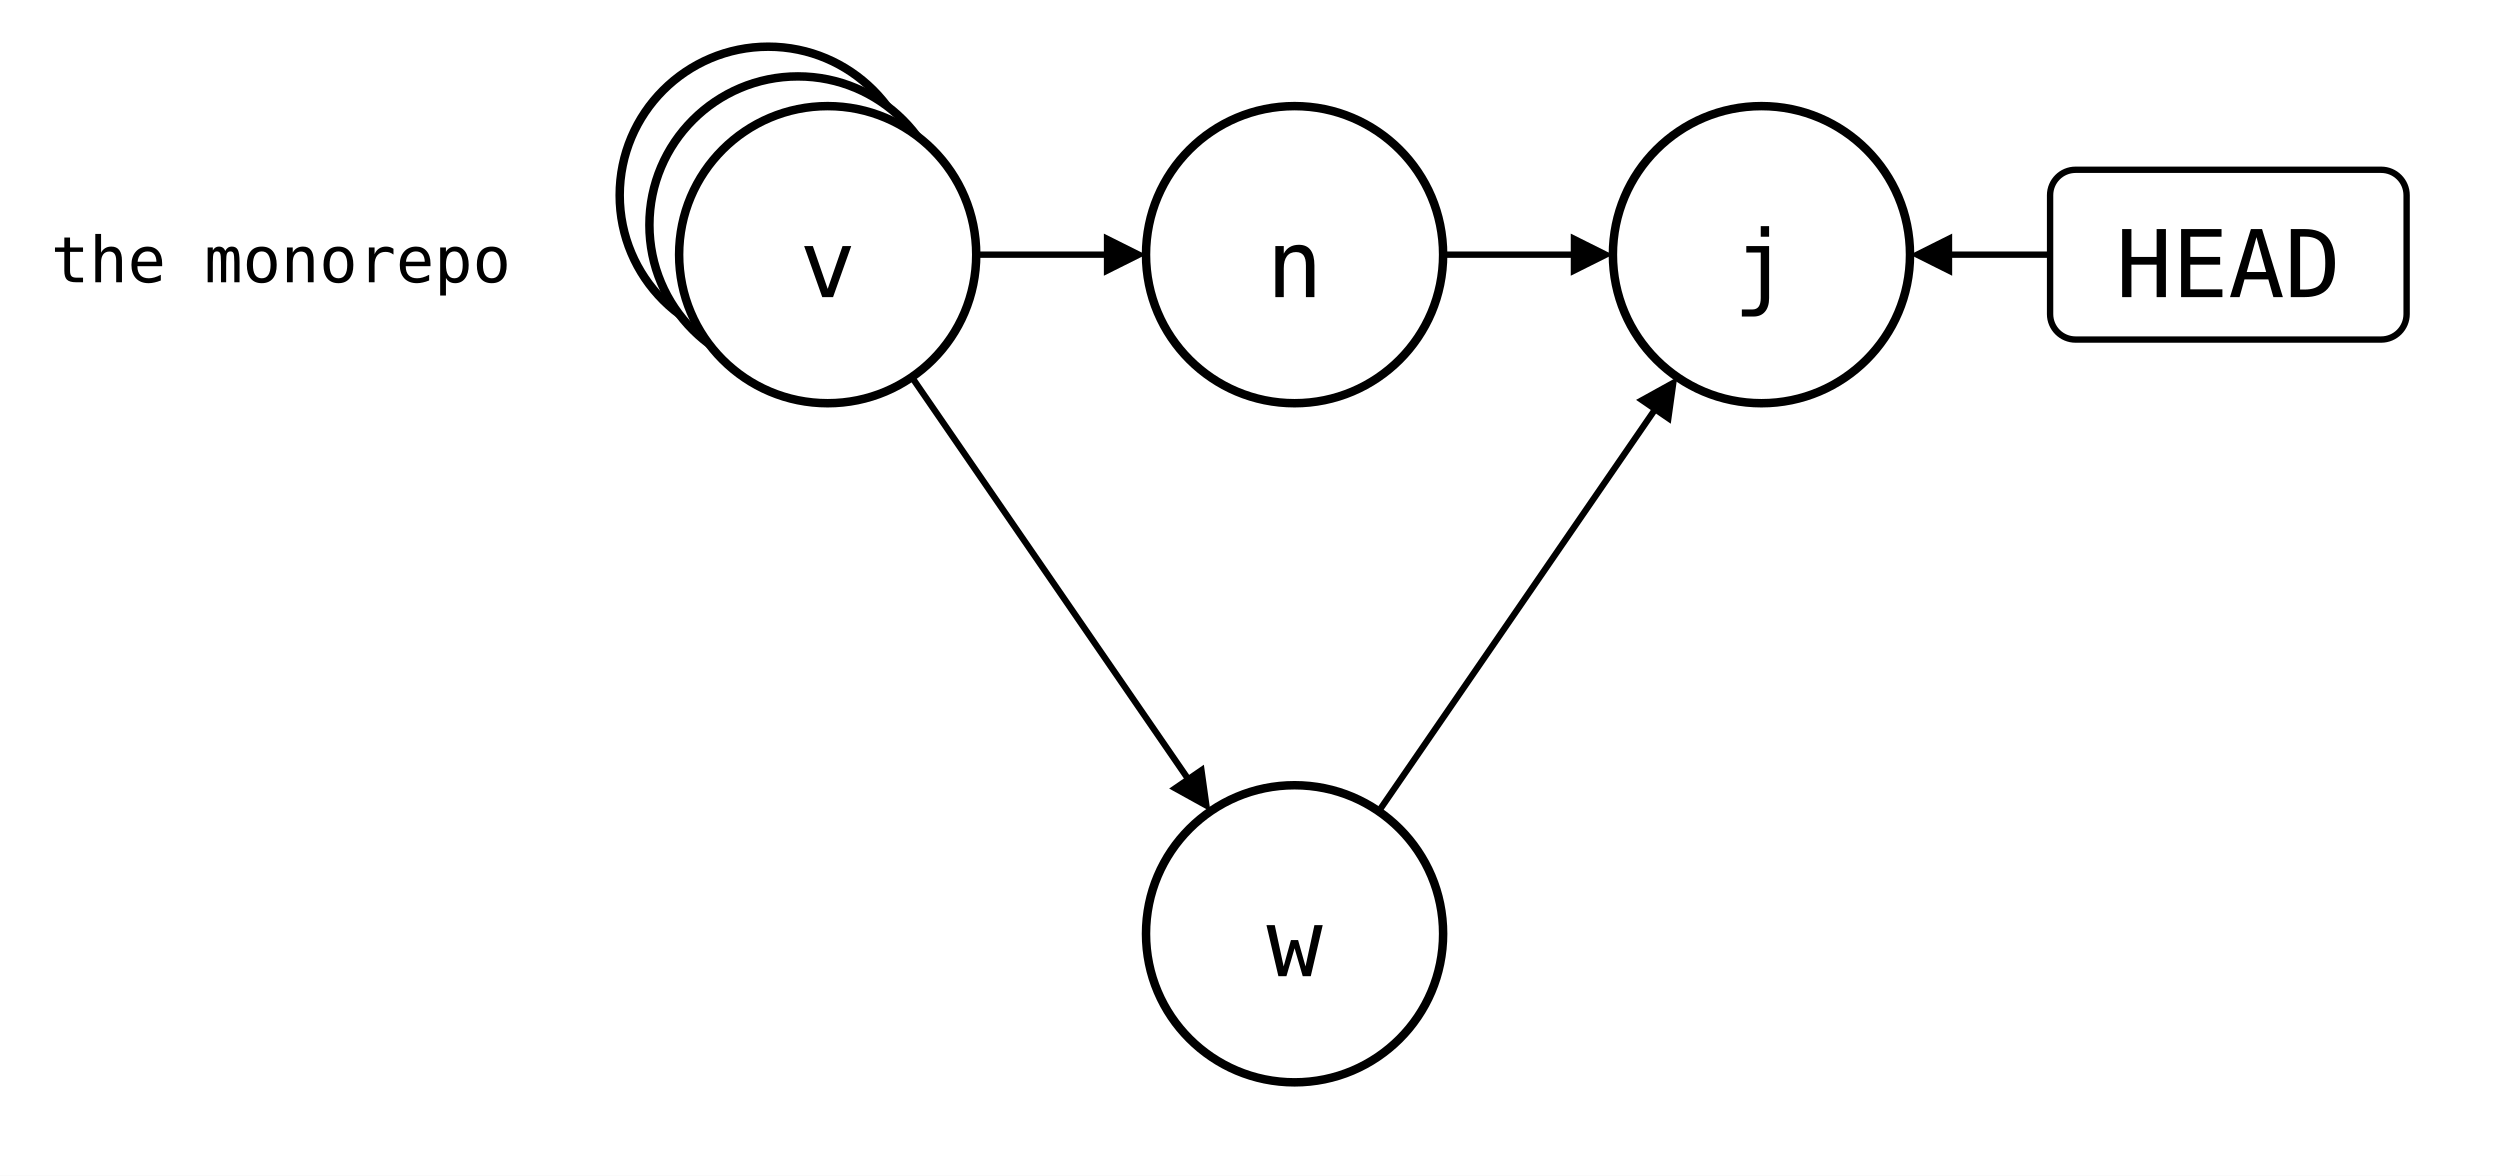
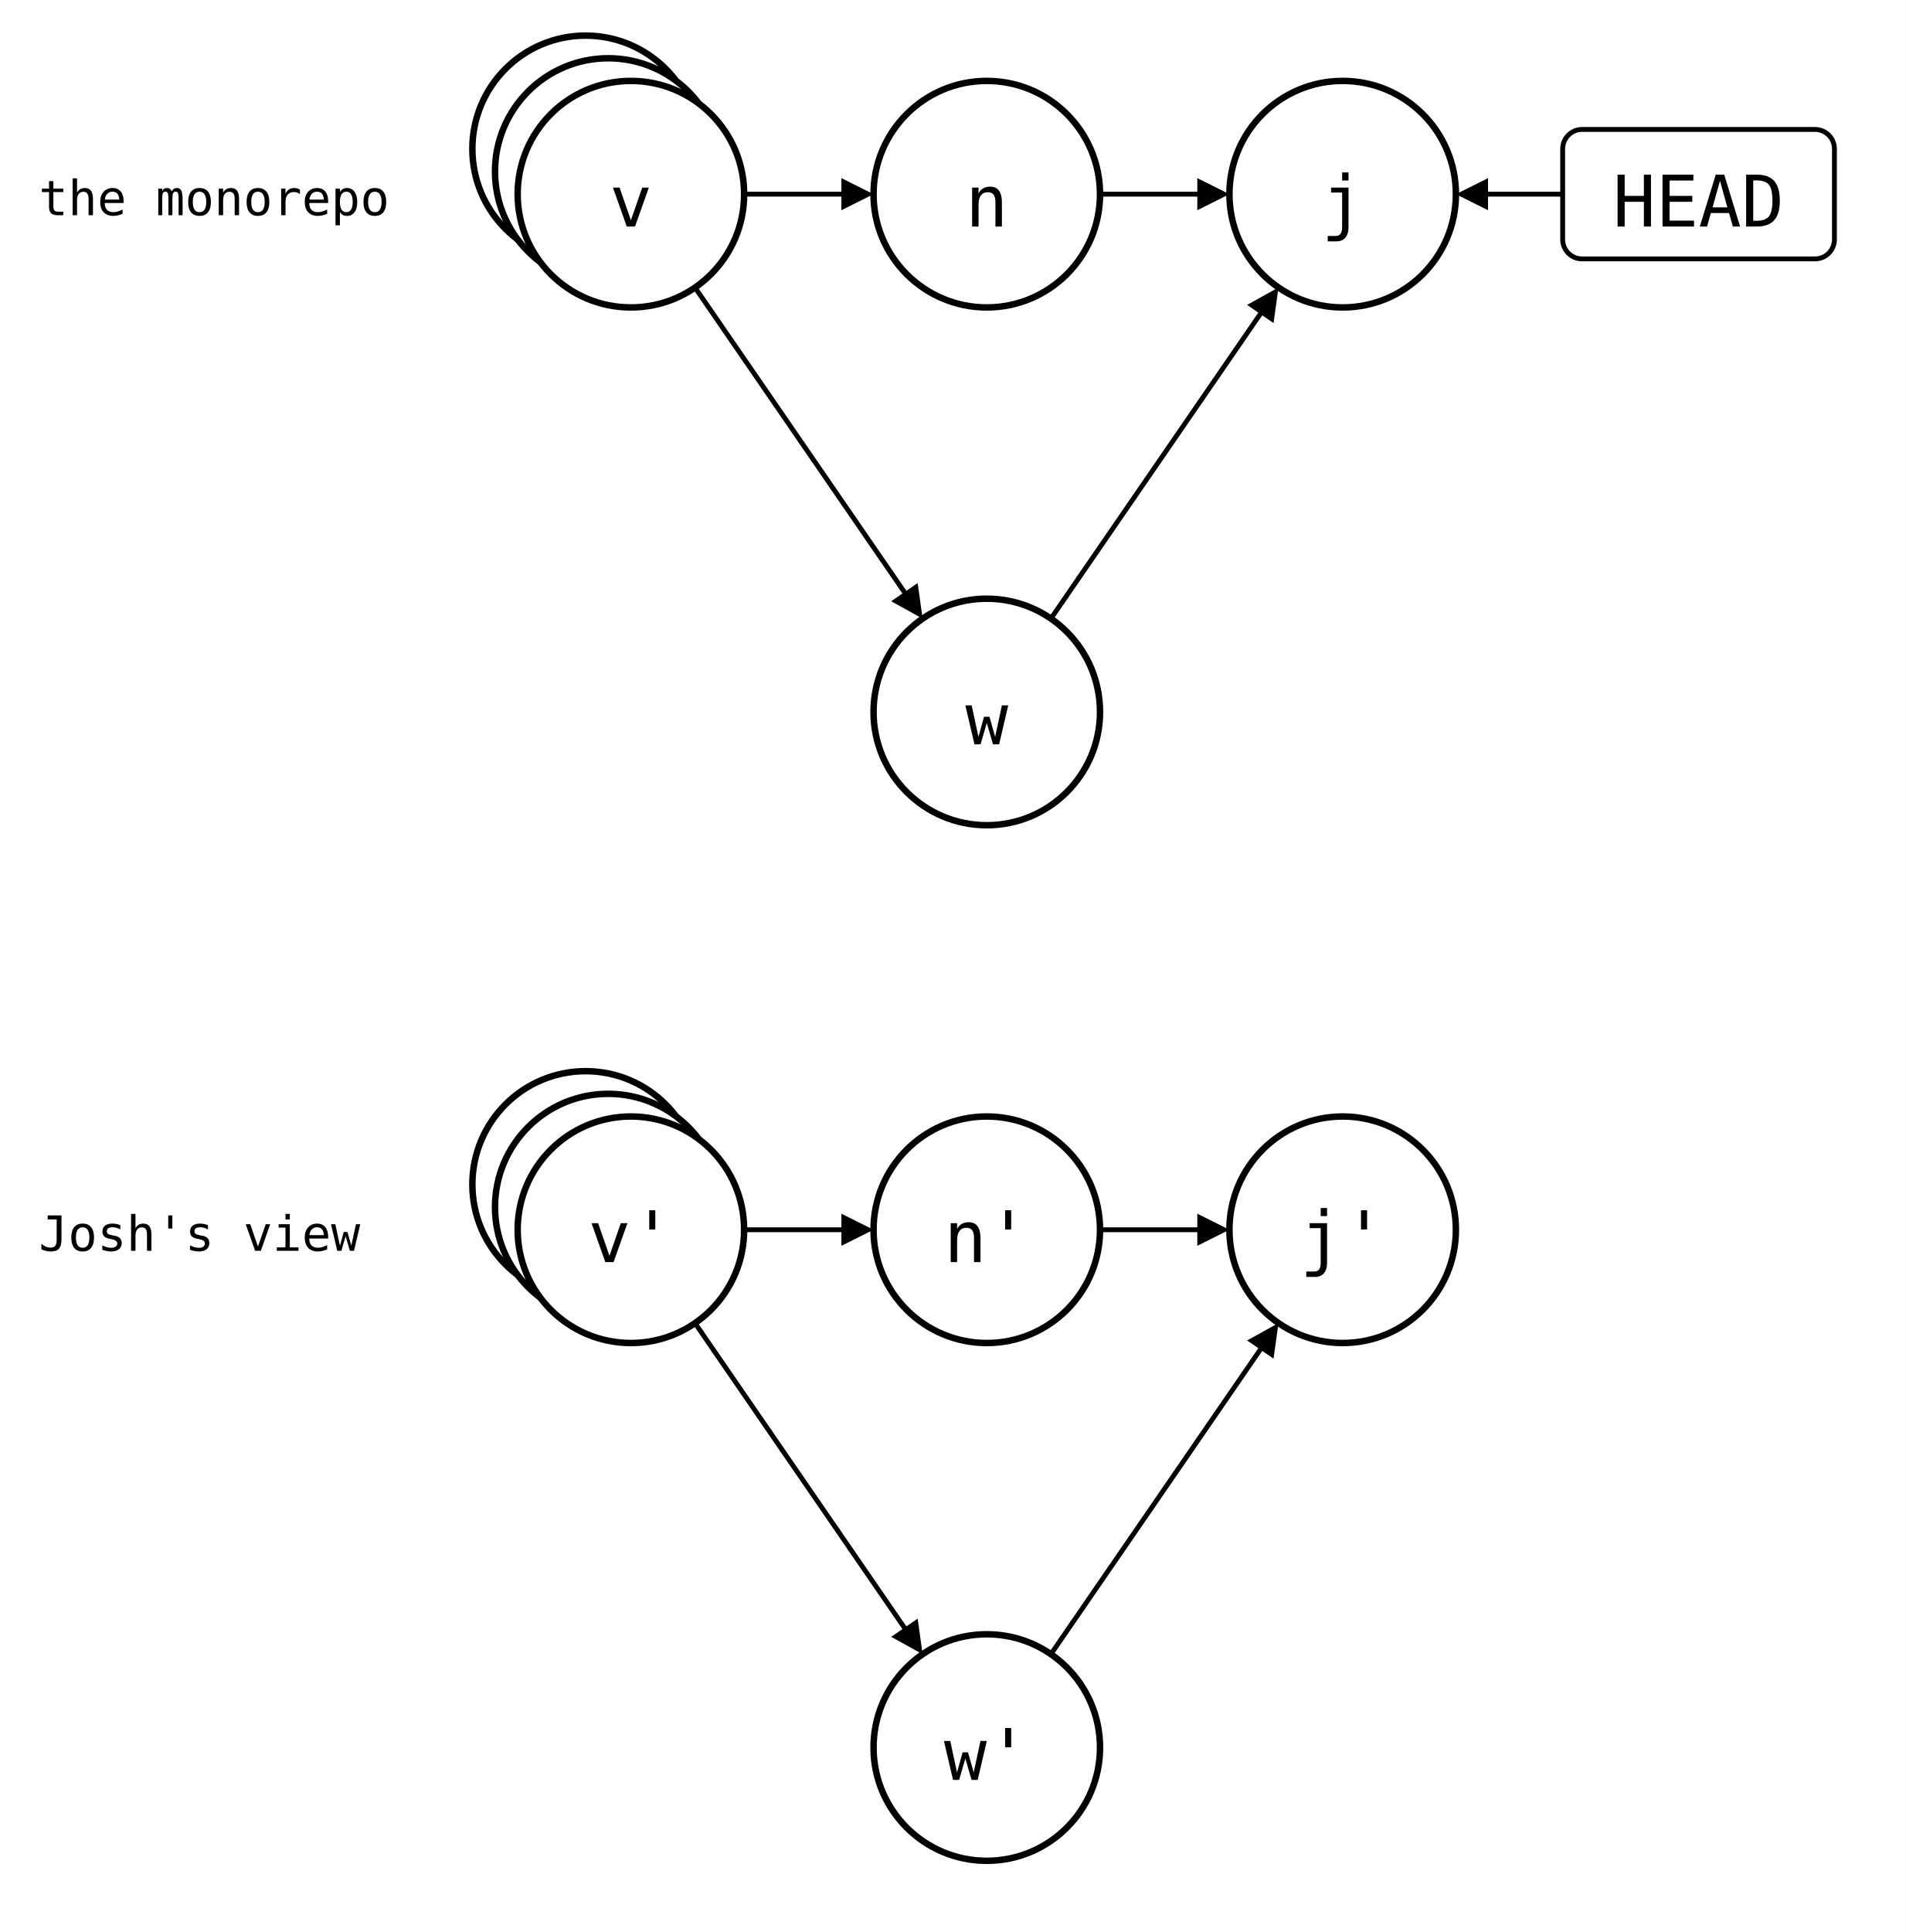
- <svg xmlns="http://www.w3.org/2000/svg" style="background: #ffffff; background-color: light-dark(#ffffff, #121212); color-scheme: light dark;" version="1.1" width="589px" height="277px" viewBox="0 0 589 277" id="ge-svg-lGaNYtuH3h9NFttcTjV5" content="&lt;mxfile host=&quot;Electron&quot;&gt;&#10;  &lt;diagram name=&quot;josh-both-moved&quot; id=&quot;josh-both-moved&quot;&gt;&#10;    &lt;mxGraphModel dx=&quot;-303&quot; dy=&quot;-129&quot; grid=&quot;0&quot; gridSize=&quot;10&quot; guides=&quot;1&quot; tooltips=&quot;1&quot; connect=&quot;1&quot; arrows=&quot;1&quot; fold=&quot;0&quot; page=&quot;0&quot; pageScale=&quot;1&quot; pageWidth=&quot;850&quot; pageHeight=&quot;1100&quot; background=&quot;#ffffff&quot; math=&quot;0&quot; shadow=&quot;0&quot;&gt;&#10;      &lt;root&gt;&#10;        &lt;mxCell id=&quot;0&quot; /&gt;&#10;        &lt;mxCell id=&quot;1&quot; parent=&quot;0&quot; /&gt;&#10;        &lt;mxCell id=&quot;text0&quot; parent=&quot;1&quot; style=&quot;text;strokeColor=none;fillColor=none;align=left;verticalAlign=middle;fontSize=15;fontFamily=Roboto Mono,monospace;&quot; value=&quot;the monorepo&quot; vertex=&quot;1&quot;&gt;&#10;          &lt;mxGeometry height=&quot;30&quot; width=&quot;130&quot; y=&quot;90&quot; as=&quot;geometry&quot; /&gt;&#10;        &lt;/mxCell&gt;&#10;        &lt;mxCell id=&quot;v-stack-2&quot; parent=&quot;1&quot; style=&quot;shape=ellipse;aspect=fixed;strokeWidth=2;fontSize=22;fontFamily=Roboto Mono,monospace;&quot; value=&quot;&quot; vertex=&quot;1&quot;&gt;&#10;          &lt;mxGeometry height=&quot;70&quot; width=&quot;70&quot; x=&quot;136&quot; y=&quot;56&quot; as=&quot;geometry&quot; /&gt;&#10;        &lt;/mxCell&gt;&#10;        &lt;mxCell id=&quot;v-stack-1&quot; parent=&quot;1&quot; style=&quot;shape=ellipse;aspect=fixed;strokeWidth=2;fontSize=22;fontFamily=Roboto Mono,monospace;&quot; value=&quot;&quot; vertex=&quot;1&quot;&gt;&#10;          &lt;mxGeometry height=&quot;70&quot; width=&quot;70&quot; x=&quot;143&quot; y=&quot;63&quot; as=&quot;geometry&quot; /&gt;&#10;        &lt;/mxCell&gt;&#10;        &lt;mxCell id=&quot;v&quot; parent=&quot;1&quot; style=&quot;ellipse;aspect=fixed;strokeWidth=2;fontSize=22;fontFamily=Roboto Mono,monospace;&quot; value=&quot;v&quot; vertex=&quot;1&quot;&gt;&#10;          &lt;mxGeometry height=&quot;70&quot; width=&quot;70&quot; x=&quot;150&quot; y=&quot;70&quot; as=&quot;geometry&quot; /&gt;&#10;        &lt;/mxCell&gt;&#10;        &lt;mxCell id=&quot;n&quot; parent=&quot;1&quot; style=&quot;ellipse;aspect=fixed;strokeWidth=2;fontSize=22;fontFamily=Roboto Mono,monospace;&quot; value=&quot;n&quot; vertex=&quot;1&quot;&gt;&#10;          &lt;mxGeometry height=&quot;70&quot; width=&quot;70&quot; x=&quot;260&quot; y=&quot;70&quot; as=&quot;geometry&quot; /&gt;&#10;        &lt;/mxCell&gt;&#10;        &lt;mxCell id=&quot;j&quot; parent=&quot;1&quot; style=&quot;ellipse;aspect=fixed;strokeWidth=2;fontSize=22;fontFamily=Roboto Mono,monospace;&quot; value=&quot;j&quot; vertex=&quot;1&quot;&gt;&#10;          &lt;mxGeometry height=&quot;70&quot; width=&quot;70&quot; x=&quot;370&quot; y=&quot;70&quot; as=&quot;geometry&quot; /&gt;&#10;        &lt;/mxCell&gt;&#10;        &lt;mxCell id=&quot;w&quot; parent=&quot;1&quot; style=&quot;ellipse;aspect=fixed;strokeWidth=2;fontSize=22;fontFamily=Roboto Mono,monospace;&quot; value=&quot;w&quot; vertex=&quot;1&quot;&gt;&#10;          &lt;mxGeometry height=&quot;70&quot; width=&quot;70&quot; x=&quot;260&quot; y=&quot;230&quot; as=&quot;geometry&quot; /&gt;&#10;        &lt;/mxCell&gt;&#10;        &lt;mxCell id=&quot;box0&quot; parent=&quot;1&quot; style=&quot;rounded=1;strokeWidth=1.5;fontSize=22;fontFamily=Roboto Mono,monospace;&quot; value=&quot;HEAD&quot; vertex=&quot;1&quot;&gt;&#10;          &lt;mxGeometry height=&quot;40&quot; width=&quot;84&quot; x=&quot;473&quot; y=&quot;85&quot; as=&quot;geometry&quot; /&gt;&#10;        &lt;/mxCell&gt;&#10;        &lt;mxCell id=&quot;eb0&quot; edge=&quot;1&quot; parent=&quot;1&quot; source=&quot;box0&quot; style=&quot;endArrow=block;endFill=1;html=1;strokeWidth=1.5;rounded=0;&quot; target=&quot;j&quot;&gt;&#10;          &lt;mxGeometry relative=&quot;1&quot; as=&quot;geometry&quot; /&gt;&#10;        &lt;/mxCell&gt;&#10;        &lt;mxCell id=&quot;e0&quot; edge=&quot;1&quot; parent=&quot;1&quot; source=&quot;v&quot; style=&quot;endArrow=block;endFill=1;html=1;strokeWidth=1.5;rounded=0;&quot; target=&quot;n&quot;&gt;&#10;          &lt;mxGeometry relative=&quot;1&quot; as=&quot;geometry&quot; /&gt;&#10;        &lt;/mxCell&gt;&#10;        &lt;mxCell id=&quot;e1&quot; edge=&quot;1&quot; parent=&quot;1&quot; source=&quot;n&quot; style=&quot;endArrow=block;endFill=1;html=1;strokeWidth=1.5;rounded=0;&quot; target=&quot;j&quot;&gt;&#10;          &lt;mxGeometry relative=&quot;1&quot; as=&quot;geometry&quot; /&gt;&#10;        &lt;/mxCell&gt;&#10;        &lt;mxCell id=&quot;e2&quot; edge=&quot;1&quot; parent=&quot;1&quot; source=&quot;v&quot; style=&quot;endArrow=block;endFill=1;html=1;strokeWidth=1.5;rounded=0;&quot; target=&quot;w&quot;&gt;&#10;          &lt;mxGeometry relative=&quot;1&quot; as=&quot;geometry&quot; /&gt;&#10;        &lt;/mxCell&gt;&#10;        &lt;mxCell id=&quot;e3&quot; edge=&quot;1&quot; parent=&quot;1&quot; source=&quot;w&quot; style=&quot;endArrow=block;endFill=1;html=1;strokeWidth=1.5;rounded=0;&quot; target=&quot;j&quot;&gt;&#10;          &lt;mxGeometry relative=&quot;1&quot; as=&quot;geometry&quot; /&gt;&#10;        &lt;/mxCell&gt;&#10;      &lt;/root&gt;&#10;    &lt;/mxGraphModel&gt;&#10;  &lt;/diagram&gt;&#10;&lt;/mxfile&gt;&#10;">
-   <style type="text/css">@supports (color: light-dark(#000, #fff)) { #ge-svg-lGaNYtuH3h9NFttcTjV5 { --ge-adaptive-bg: light-dark(#ffffff, var(--ge-dark-color, #121212)); } }</style>
+ <svg xmlns="http://www.w3.org/2000/svg" style="background: #ffffff; background-color: light-dark(#ffffff, #121212); color-scheme: light dark;" version="1.1" width="589px" height="597px" viewBox="0 0 589 597" id="ge-svg-7VjXdKkVJuMFYSi-eQ-U" content="&lt;mxfile host=&quot;Electron&quot;&gt;&#10;  &lt;diagram name=&quot;josh-both-moved&quot; id=&quot;josh-both-moved&quot;&gt;&#10;    &lt;mxGraphModel dx=&quot;-303&quot; dy=&quot;-209&quot; grid=&quot;0&quot; gridSize=&quot;10&quot; guides=&quot;1&quot; tooltips=&quot;1&quot; connect=&quot;1&quot; arrows=&quot;1&quot; fold=&quot;0&quot; page=&quot;0&quot; pageScale=&quot;1&quot; pageWidth=&quot;850&quot; pageHeight=&quot;1100&quot; background=&quot;#ffffff&quot; math=&quot;0&quot; shadow=&quot;0&quot;&gt;&#10;      &lt;root&gt;&#10;        &lt;mxCell id=&quot;0&quot; /&gt;&#10;        &lt;mxCell id=&quot;1&quot; parent=&quot;0&quot; /&gt;&#10;        &lt;mxCell id=&quot;text0&quot; parent=&quot;1&quot; style=&quot;text;strokeColor=none;fillColor=none;align=left;verticalAlign=middle;fontSize=15;fontFamily=Roboto Mono,monospace;&quot; value=&quot;the monorepo&quot; vertex=&quot;1&quot;&gt;&#10;          &lt;mxGeometry height=&quot;30&quot; width=&quot;130&quot; y=&quot;90&quot; as=&quot;geometry&quot; /&gt;&#10;        &lt;/mxCell&gt;&#10;        &lt;mxCell id=&quot;v-stack-2&quot; parent=&quot;1&quot; style=&quot;shape=ellipse;aspect=fixed;strokeWidth=2;fontSize=22;fontFamily=Roboto Mono,monospace;&quot; value=&quot;&quot; vertex=&quot;1&quot;&gt;&#10;          &lt;mxGeometry height=&quot;70&quot; width=&quot;70&quot; x=&quot;136&quot; y=&quot;56&quot; as=&quot;geometry&quot; /&gt;&#10;        &lt;/mxCell&gt;&#10;        &lt;mxCell id=&quot;v-stack-1&quot; parent=&quot;1&quot; style=&quot;shape=ellipse;aspect=fixed;strokeWidth=2;fontSize=22;fontFamily=Roboto Mono,monospace;&quot; value=&quot;&quot; vertex=&quot;1&quot;&gt;&#10;          &lt;mxGeometry height=&quot;70&quot; width=&quot;70&quot; x=&quot;143&quot; y=&quot;63&quot; as=&quot;geometry&quot; /&gt;&#10;        &lt;/mxCell&gt;&#10;        &lt;mxCell id=&quot;v&quot; parent=&quot;1&quot; style=&quot;ellipse;aspect=fixed;strokeWidth=2;fontSize=22;fontFamily=Roboto Mono,monospace;&quot; value=&quot;v&quot; vertex=&quot;1&quot;&gt;&#10;          &lt;mxGeometry height=&quot;70&quot; width=&quot;70&quot; x=&quot;150&quot; y=&quot;70&quot; as=&quot;geometry&quot; /&gt;&#10;        &lt;/mxCell&gt;&#10;        &lt;mxCell id=&quot;n&quot; parent=&quot;1&quot; style=&quot;ellipse;aspect=fixed;strokeWidth=2;fontSize=22;fontFamily=Roboto Mono,monospace;&quot; value=&quot;n&quot; vertex=&quot;1&quot;&gt;&#10;          &lt;mxGeometry height=&quot;70&quot; width=&quot;70&quot; x=&quot;260&quot; y=&quot;70&quot; as=&quot;geometry&quot; /&gt;&#10;        &lt;/mxCell&gt;&#10;        &lt;mxCell id=&quot;j&quot; parent=&quot;1&quot; style=&quot;ellipse;aspect=fixed;strokeWidth=2;fontSize=22;fontFamily=Roboto Mono,monospace;&quot; value=&quot;j&quot; vertex=&quot;1&quot;&gt;&#10;          &lt;mxGeometry height=&quot;70&quot; width=&quot;70&quot; x=&quot;370&quot; y=&quot;70&quot; as=&quot;geometry&quot; /&gt;&#10;        &lt;/mxCell&gt;&#10;        &lt;mxCell id=&quot;w&quot; parent=&quot;1&quot; style=&quot;ellipse;aspect=fixed;strokeWidth=2;fontSize=22;fontFamily=Roboto Mono,monospace;&quot; value=&quot;w&quot; vertex=&quot;1&quot;&gt;&#10;          &lt;mxGeometry height=&quot;70&quot; width=&quot;70&quot; x=&quot;260&quot; y=&quot;230&quot; as=&quot;geometry&quot; /&gt;&#10;        &lt;/mxCell&gt;&#10;        &lt;mxCell id=&quot;box0&quot; parent=&quot;1&quot; style=&quot;rounded=1;strokeWidth=1.5;fontSize=22;fontFamily=Roboto Mono,monospace;&quot; value=&quot;HEAD&quot; vertex=&quot;1&quot;&gt;&#10;          &lt;mxGeometry height=&quot;40&quot; width=&quot;84&quot; x=&quot;473&quot; y=&quot;85&quot; as=&quot;geometry&quot; /&gt;&#10;        &lt;/mxCell&gt;&#10;        &lt;mxCell id=&quot;eb0&quot; edge=&quot;1&quot; parent=&quot;1&quot; source=&quot;box0&quot; style=&quot;endArrow=block;endFill=1;html=1;strokeWidth=1.5;rounded=0;&quot; target=&quot;j&quot;&gt;&#10;          &lt;mxGeometry relative=&quot;1&quot; as=&quot;geometry&quot; /&gt;&#10;        &lt;/mxCell&gt;&#10;        &lt;mxCell id=&quot;e0&quot; edge=&quot;1&quot; parent=&quot;1&quot; source=&quot;v&quot; style=&quot;endArrow=block;endFill=1;html=1;strokeWidth=1.5;rounded=0;&quot; target=&quot;n&quot;&gt;&#10;          &lt;mxGeometry relative=&quot;1&quot; as=&quot;geometry&quot; /&gt;&#10;        &lt;/mxCell&gt;&#10;        &lt;mxCell id=&quot;e1&quot; edge=&quot;1&quot; parent=&quot;1&quot; source=&quot;n&quot; style=&quot;endArrow=block;endFill=1;html=1;strokeWidth=1.5;rounded=0;&quot; target=&quot;j&quot;&gt;&#10;          &lt;mxGeometry relative=&quot;1&quot; as=&quot;geometry&quot; /&gt;&#10;        &lt;/mxCell&gt;&#10;        &lt;mxCell id=&quot;e2&quot; edge=&quot;1&quot; parent=&quot;1&quot; source=&quot;v&quot; style=&quot;endArrow=block;endFill=1;html=1;strokeWidth=1.5;rounded=0;&quot; target=&quot;w&quot;&gt;&#10;          &lt;mxGeometry relative=&quot;1&quot; as=&quot;geometry&quot; /&gt;&#10;        &lt;/mxCell&gt;&#10;        &lt;mxCell id=&quot;e3&quot; edge=&quot;1&quot; parent=&quot;1&quot; source=&quot;w&quot; style=&quot;endArrow=block;endFill=1;html=1;strokeWidth=1.5;rounded=0;&quot; target=&quot;j&quot;&gt;&#10;          &lt;mxGeometry relative=&quot;1&quot; as=&quot;geometry&quot; /&gt;&#10;        &lt;/mxCell&gt;&#10;        &lt;mxCell id=&quot;text1&quot; parent=&quot;1&quot; style=&quot;text;strokeColor=none;fillColor=none;align=left;verticalAlign=middle;fontSize=15;fontFamily=Roboto Mono,monospace;&quot; value=&quot;Josh&amp;#39;s view&quot; vertex=&quot;1&quot;&gt;&#10;          &lt;mxGeometry height=&quot;30&quot; width=&quot;130&quot; y=&quot;410&quot; as=&quot;geometry&quot; /&gt;&#10;        &lt;/mxCell&gt;&#10;        &lt;mxCell id=&quot;v_-stack-2&quot; parent=&quot;1&quot; style=&quot;shape=ellipse;aspect=fixed;strokeWidth=2;fontSize=22;fontFamily=Roboto Mono,monospace;&quot; value=&quot;&quot; vertex=&quot;1&quot;&gt;&#10;          &lt;mxGeometry height=&quot;70&quot; width=&quot;70&quot; x=&quot;136&quot; y=&quot;376&quot; as=&quot;geometry&quot; /&gt;&#10;        &lt;/mxCell&gt;&#10;        &lt;mxCell id=&quot;v_-stack-1&quot; parent=&quot;1&quot; style=&quot;shape=ellipse;aspect=fixed;strokeWidth=2;fontSize=22;fontFamily=Roboto Mono,monospace;&quot; value=&quot;&quot; vertex=&quot;1&quot;&gt;&#10;          &lt;mxGeometry height=&quot;70&quot; width=&quot;70&quot; x=&quot;143&quot; y=&quot;383&quot; as=&quot;geometry&quot; /&gt;&#10;        &lt;/mxCell&gt;&#10;        &lt;mxCell id=&quot;v_&quot; parent=&quot;1&quot; style=&quot;ellipse;aspect=fixed;strokeWidth=2;fontSize=22;fontFamily=Roboto Mono,monospace;&quot; value=&quot;v&amp;#39;&quot; vertex=&quot;1&quot;&gt;&#10;          &lt;mxGeometry height=&quot;70&quot; width=&quot;70&quot; x=&quot;150&quot; y=&quot;390&quot; as=&quot;geometry&quot; /&gt;&#10;        &lt;/mxCell&gt;&#10;        &lt;mxCell id=&quot;n_&quot; parent=&quot;1&quot; style=&quot;ellipse;aspect=fixed;strokeWidth=2;fontSize=22;fontFamily=Roboto Mono,monospace;&quot; value=&quot;n&amp;#39;&quot; vertex=&quot;1&quot;&gt;&#10;          &lt;mxGeometry height=&quot;70&quot; width=&quot;70&quot; x=&quot;260&quot; y=&quot;390&quot; as=&quot;geometry&quot; /&gt;&#10;        &lt;/mxCell&gt;&#10;        &lt;mxCell id=&quot;j_&quot; parent=&quot;1&quot; style=&quot;ellipse;aspect=fixed;strokeWidth=2;fontSize=22;fontFamily=Roboto Mono,monospace;&quot; value=&quot;j&amp;#39;&quot; vertex=&quot;1&quot;&gt;&#10;          &lt;mxGeometry height=&quot;70&quot; width=&quot;70&quot; x=&quot;370&quot; y=&quot;390&quot; as=&quot;geometry&quot; /&gt;&#10;        &lt;/mxCell&gt;&#10;        &lt;mxCell id=&quot;w_&quot; parent=&quot;1&quot; style=&quot;ellipse;aspect=fixed;strokeWidth=2;fontSize=22;fontFamily=Roboto Mono,monospace;&quot; value=&quot;w&amp;#39;&quot; vertex=&quot;1&quot;&gt;&#10;          &lt;mxGeometry height=&quot;70&quot; width=&quot;70&quot; x=&quot;260&quot; y=&quot;550&quot; as=&quot;geometry&quot; /&gt;&#10;        &lt;/mxCell&gt;&#10;        &lt;mxCell id=&quot;e4&quot; edge=&quot;1&quot; parent=&quot;1&quot; source=&quot;v_&quot; style=&quot;endArrow=block;endFill=1;html=1;strokeWidth=1.5;rounded=0;&quot; target=&quot;n_&quot;&gt;&#10;          &lt;mxGeometry relative=&quot;1&quot; as=&quot;geometry&quot; /&gt;&#10;        &lt;/mxCell&gt;&#10;        &lt;mxCell id=&quot;e5&quot; edge=&quot;1&quot; parent=&quot;1&quot; source=&quot;n_&quot; style=&quot;endArrow=block;endFill=1;html=1;strokeWidth=1.5;rounded=0;&quot; target=&quot;j_&quot;&gt;&#10;          &lt;mxGeometry relative=&quot;1&quot; as=&quot;geometry&quot; /&gt;&#10;        &lt;/mxCell&gt;&#10;        &lt;mxCell id=&quot;e6&quot; edge=&quot;1&quot; parent=&quot;1&quot; source=&quot;v_&quot; style=&quot;endArrow=block;endFill=1;html=1;strokeWidth=1.5;rounded=0;&quot; target=&quot;w_&quot;&gt;&#10;          &lt;mxGeometry relative=&quot;1&quot; as=&quot;geometry&quot; /&gt;&#10;        &lt;/mxCell&gt;&#10;        &lt;mxCell id=&quot;e7&quot; edge=&quot;1&quot; parent=&quot;1&quot; source=&quot;w_&quot; style=&quot;endArrow=block;endFill=1;html=1;strokeWidth=1.5;rounded=0;&quot; target=&quot;j_&quot;&gt;&#10;          &lt;mxGeometry relative=&quot;1&quot; as=&quot;geometry&quot; /&gt;&#10;        &lt;/mxCell&gt;&#10;      &lt;/root&gt;&#10;    &lt;/mxGraphModel&gt;&#10;  &lt;/diagram&gt;&#10;&lt;/mxfile&gt;&#10;">
+   <style type="text/css">@supports (color: light-dark(#000, #fff)) { #ge-svg-7VjXdKkVJuMFYSi-eQ-U { --ge-adaptive-bg: light-dark(#ffffff, var(--ge-dark-color, #121212)); } }</style>
  <defs />
  <rect fill="#ffffff" width="100%" height="100%" x="0" y="0" style="fill: light-dark(rgb(255, 255, 255), rgb(18, 18, 18));" />
  <g>
    <g data-cell-id="0">
      <g data-cell-id="1">
        <g data-cell-id="text0">
          <g>
            <rect x="10" y="45" width="130" height="30" fill="none" stroke="none" pointer-events="all" />
          </g>
          <g>
            <g fill="#000000" font-family="'Roboto Mono', monospace" text-anchor="start" font-size="15px" style="fill: light-dark(rgb(0, 0, 0), rgb(255, 255, 255));">
              <text x="12" y="66.5">the monorepo</text>
            </g>
          </g>
        </g>
        <g data-cell-id="v-stack-2">
          <g>
            <ellipse cx="181" cy="46" rx="35" ry="35" fill="#ffffff" stroke="#000000" stroke-width="2" pointer-events="all" style="fill: var(--ge-adaptive-bg, #ffffff); stroke: light-dark(rgb(0, 0, 0), rgb(255, 255, 255));" />
          </g>
        </g>
        <g data-cell-id="v-stack-1">
          <g>
            <ellipse cx="188" cy="53" rx="35" ry="35" fill="#ffffff" stroke="#000000" stroke-width="2" pointer-events="all" style="fill: var(--ge-adaptive-bg, #ffffff); stroke: light-dark(rgb(0, 0, 0), rgb(255, 255, 255));" />
          </g>
        </g>
        <g data-cell-id="v">
          <g>
            <ellipse cx="195" cy="60" rx="35" ry="35" fill="#ffffff" stroke="#000000" stroke-width="2" pointer-events="all" style="fill: var(--ge-adaptive-bg, #ffffff); stroke: light-dark(rgb(0, 0, 0), rgb(255, 255, 255));" />
          </g>
          <g>
            <g fill="#000000" font-family="'Roboto Mono', monospace" text-anchor="middle" font-size="22px" style="fill: light-dark(rgb(0, 0, 0), rgb(255, 255, 255));">
              <text x="195" y="70">v</text>
            </g>
          </g>
        </g>
        <g data-cell-id="n">
          <g>
            <ellipse cx="305" cy="60" rx="35" ry="35" fill="#ffffff" stroke="#000000" stroke-width="2" pointer-events="all" style="fill: var(--ge-adaptive-bg, #ffffff); stroke: light-dark(rgb(0, 0, 0), rgb(255, 255, 255));" />
          </g>
          <g>
            <g fill="#000000" font-family="'Roboto Mono', monospace" text-anchor="middle" font-size="22px" style="fill: light-dark(rgb(0, 0, 0), rgb(255, 255, 255));">
              <text x="305" y="70">n</text>
            </g>
          </g>
        </g>
        <g data-cell-id="j">
          <g>
            <ellipse cx="415" cy="60" rx="35" ry="35" fill="#ffffff" stroke="#000000" stroke-width="2" pointer-events="all" style="fill: var(--ge-adaptive-bg, #ffffff); stroke: light-dark(rgb(0, 0, 0), rgb(255, 255, 255));" />
          </g>
          <g>
            <g fill="#000000" font-family="'Roboto Mono', monospace" text-anchor="middle" font-size="22px" style="fill: light-dark(rgb(0, 0, 0), rgb(255, 255, 255));">
              <text x="415" y="70">j</text>
            </g>
          </g>
        </g>
        <g data-cell-id="w">
          <g>
            <ellipse cx="305" cy="220" rx="35" ry="35" fill="#ffffff" stroke="#000000" stroke-width="2" pointer-events="all" style="fill: var(--ge-adaptive-bg, #ffffff); stroke: light-dark(rgb(0, 0, 0), rgb(255, 255, 255));" />
          </g>
          <g>
            <g fill="#000000" font-family="'Roboto Mono', monospace" text-anchor="middle" font-size="22px" style="fill: light-dark(rgb(0, 0, 0), rgb(255, 255, 255));">
              <text x="305" y="230">w</text>
            </g>
          </g>
        </g>
        <g data-cell-id="box0">
          <g>
            <rect x="483" y="40" width="84" height="40" rx="6" ry="6" fill="#ffffff" stroke="#000000" stroke-width="1.5" pointer-events="all" style="fill: var(--ge-adaptive-bg, #ffffff); stroke: light-dark(rgb(0, 0, 0), rgb(255, 255, 255));" />
          </g>
          <g>
            <g fill="#000000" font-family="'Roboto Mono', monospace" text-anchor="middle" font-size="22px" style="fill: light-dark(rgb(0, 0, 0), rgb(255, 255, 255));">
              <text x="525" y="70">HEAD</text>
            </g>
          </g>
        </g>
        <g data-cell-id="eb0">
          <g>
            <path d="M 483 60 L 459.18 60" fill="none" stroke="#000000" stroke-width="1.5" stroke-miterlimit="10" pointer-events="stroke" style="stroke: light-dark(rgb(0, 0, 0), rgb(255, 255, 255));" />
            <path d="M 451.68 60 L 459.18 56.25 L 459.18 63.75 Z" fill="#000000" stroke="#000000" stroke-width="1.5" stroke-miterlimit="10" pointer-events="all" style="fill: light-dark(rgb(0, 0, 0), rgb(255, 255, 255)); stroke: light-dark(rgb(0, 0, 0), rgb(255, 255, 255));" />
          </g>
        </g>
        <g data-cell-id="e0">
          <g>
            <path d="M 230 60 L 260.82 60" fill="none" stroke="#000000" stroke-width="1.5" stroke-miterlimit="10" pointer-events="stroke" style="stroke: light-dark(rgb(0, 0, 0), rgb(255, 255, 255));" />
            <path d="M 268.32 60 L 260.82 63.75 L 260.82 56.25 Z" fill="#000000" stroke="#000000" stroke-width="1.5" stroke-miterlimit="10" pointer-events="all" style="fill: light-dark(rgb(0, 0, 0), rgb(255, 255, 255)); stroke: light-dark(rgb(0, 0, 0), rgb(255, 255, 255));" />
          </g>
        </g>
        <g data-cell-id="e1">
          <g>
            <path d="M 340 60 L 370.82 60" fill="none" stroke="#000000" stroke-width="1.5" stroke-miterlimit="10" pointer-events="stroke" style="stroke: light-dark(rgb(0, 0, 0), rgb(255, 255, 255));" />
            <path d="M 378.32 60 L 370.82 63.75 L 370.82 56.25 Z" fill="#000000" stroke="#000000" stroke-width="1.5" stroke-miterlimit="10" pointer-events="all" style="fill: light-dark(rgb(0, 0, 0), rgb(255, 255, 255)); stroke: light-dark(rgb(0, 0, 0), rgb(255, 255, 255));" />
          </g>
        </g>
        <g data-cell-id="e2">
          <g>
            <path d="M 214.82 88.85 L 279.97 183.6" fill="none" stroke="#000000" stroke-width="1.5" stroke-miterlimit="10" pointer-events="stroke" style="stroke: light-dark(rgb(0, 0, 0), rgb(255, 255, 255));" />
            <path d="M 284.22 189.78 L 276.88 185.72 L 283.06 181.47 Z" fill="#000000" stroke="#000000" stroke-width="1.5" stroke-miterlimit="10" pointer-events="all" style="fill: light-dark(rgb(0, 0, 0), rgb(255, 255, 255)); stroke: light-dark(rgb(0, 0, 0), rgb(255, 255, 255));" />
          </g>
        </g>
        <g data-cell-id="e3">
          <g>
            <path d="M 324.82 191.15 L 389.97 96.4" fill="none" stroke="#000000" stroke-width="1.5" stroke-miterlimit="10" pointer-events="stroke" style="stroke: light-dark(rgb(0, 0, 0), rgb(255, 255, 255));" />
            <path d="M 394.22 90.22 L 393.06 98.53 L 386.88 94.28 Z" fill="#000000" stroke="#000000" stroke-width="1.5" stroke-miterlimit="10" pointer-events="all" style="fill: light-dark(rgb(0, 0, 0), rgb(255, 255, 255)); stroke: light-dark(rgb(0, 0, 0), rgb(255, 255, 255));" />
          </g>
        </g>
+         <g data-cell-id="text1">
+           <g>
+             <rect x="10" y="365" width="130" height="30" fill="none" stroke="none" pointer-events="all" />
+           </g>
+           <g>
+             <g fill="#000000" font-family="'Roboto Mono', monospace" text-anchor="start" font-size="15px" style="fill: light-dark(rgb(0, 0, 0), rgb(255, 255, 255));">
+               <text x="12" y="386.5">Josh's view</text>
+             </g>
+           </g>
+         </g>
+         <g data-cell-id="v_-stack-2">
+           <g>
+             <ellipse cx="181" cy="366" rx="35" ry="35" fill="#ffffff" stroke="#000000" stroke-width="2" pointer-events="all" style="fill: var(--ge-adaptive-bg, #ffffff); stroke: light-dark(rgb(0, 0, 0), rgb(255, 255, 255));" />
+           </g>
+         </g>
+         <g data-cell-id="v_-stack-1">
+           <g>
+             <ellipse cx="188" cy="373" rx="35" ry="35" fill="#ffffff" stroke="#000000" stroke-width="2" pointer-events="all" style="fill: var(--ge-adaptive-bg, #ffffff); stroke: light-dark(rgb(0, 0, 0), rgb(255, 255, 255));" />
+           </g>
+         </g>
+         <g data-cell-id="v_">
+           <g>
+             <ellipse cx="195" cy="380" rx="35" ry="35" fill="#ffffff" stroke="#000000" stroke-width="2" pointer-events="all" style="fill: var(--ge-adaptive-bg, #ffffff); stroke: light-dark(rgb(0, 0, 0), rgb(255, 255, 255));" />
+           </g>
+           <g>
+             <g fill="#000000" font-family="'Roboto Mono', monospace" text-anchor="middle" font-size="22px" style="fill: light-dark(rgb(0, 0, 0), rgb(255, 255, 255));">
+               <text x="195" y="390">v'</text>
+             </g>
+           </g>
+         </g>
+         <g data-cell-id="n_">
+           <g>
+             <ellipse cx="305" cy="380" rx="35" ry="35" fill="#ffffff" stroke="#000000" stroke-width="2" pointer-events="all" style="fill: var(--ge-adaptive-bg, #ffffff); stroke: light-dark(rgb(0, 0, 0), rgb(255, 255, 255));" />
+           </g>
+           <g>
+             <g fill="#000000" font-family="'Roboto Mono', monospace" text-anchor="middle" font-size="22px" style="fill: light-dark(rgb(0, 0, 0), rgb(255, 255, 255));">
+               <text x="305" y="390">n'</text>
+             </g>
+           </g>
+         </g>
+         <g data-cell-id="j_">
+           <g>
+             <ellipse cx="415" cy="380" rx="35" ry="35" fill="#ffffff" stroke="#000000" stroke-width="2" pointer-events="all" style="fill: var(--ge-adaptive-bg, #ffffff); stroke: light-dark(rgb(0, 0, 0), rgb(255, 255, 255));" />
+           </g>
+           <g>
+             <g fill="#000000" font-family="'Roboto Mono', monospace" text-anchor="middle" font-size="22px" style="fill: light-dark(rgb(0, 0, 0), rgb(255, 255, 255));">
+               <text x="415" y="390">j'</text>
+             </g>
+           </g>
+         </g>
+         <g data-cell-id="w_">
+           <g>
+             <ellipse cx="305" cy="540" rx="35" ry="35" fill="#ffffff" stroke="#000000" stroke-width="2" pointer-events="all" style="fill: var(--ge-adaptive-bg, #ffffff); stroke: light-dark(rgb(0, 0, 0), rgb(255, 255, 255));" />
+           </g>
+           <g>
+             <g fill="#000000" font-family="'Roboto Mono', monospace" text-anchor="middle" font-size="22px" style="fill: light-dark(rgb(0, 0, 0), rgb(255, 255, 255));">
+               <text x="305" y="550">w'</text>
+             </g>
+           </g>
+         </g>
+         <g data-cell-id="e4">
+           <g>
+             <path d="M 230 380 L 260.82 380" fill="none" stroke="#000000" stroke-width="1.5" stroke-miterlimit="10" pointer-events="stroke" style="stroke: light-dark(rgb(0, 0, 0), rgb(255, 255, 255));" />
+             <path d="M 268.32 380 L 260.82 383.75 L 260.82 376.25 Z" fill="#000000" stroke="#000000" stroke-width="1.5" stroke-miterlimit="10" pointer-events="all" style="fill: light-dark(rgb(0, 0, 0), rgb(255, 255, 255)); stroke: light-dark(rgb(0, 0, 0), rgb(255, 255, 255));" />
+           </g>
+         </g>
+         <g data-cell-id="e5">
+           <g>
+             <path d="M 340 380 L 370.82 380" fill="none" stroke="#000000" stroke-width="1.5" stroke-miterlimit="10" pointer-events="stroke" style="stroke: light-dark(rgb(0, 0, 0), rgb(255, 255, 255));" />
+             <path d="M 378.32 380 L 370.82 383.75 L 370.82 376.25 Z" fill="#000000" stroke="#000000" stroke-width="1.5" stroke-miterlimit="10" pointer-events="all" style="fill: light-dark(rgb(0, 0, 0), rgb(255, 255, 255)); stroke: light-dark(rgb(0, 0, 0), rgb(255, 255, 255));" />
+           </g>
+         </g>
+         <g data-cell-id="e6">
+           <g>
+             <path d="M 214.82 408.85 L 279.97 503.6" fill="none" stroke="#000000" stroke-width="1.5" stroke-miterlimit="10" pointer-events="stroke" style="stroke: light-dark(rgb(0, 0, 0), rgb(255, 255, 255));" />
+             <path d="M 284.22 509.78 L 276.88 505.72 L 283.06 501.47 Z" fill="#000000" stroke="#000000" stroke-width="1.5" stroke-miterlimit="10" pointer-events="all" style="fill: light-dark(rgb(0, 0, 0), rgb(255, 255, 255)); stroke: light-dark(rgb(0, 0, 0), rgb(255, 255, 255));" />
+           </g>
+         </g>
+         <g data-cell-id="e7">
+           <g>
+             <path d="M 324.82 511.15 L 389.97 416.4" fill="none" stroke="#000000" stroke-width="1.5" stroke-miterlimit="10" pointer-events="stroke" style="stroke: light-dark(rgb(0, 0, 0), rgb(255, 255, 255));" />
+             <path d="M 394.22 410.22 L 393.06 418.53 L 386.88 414.28 Z" fill="#000000" stroke="#000000" stroke-width="1.5" stroke-miterlimit="10" pointer-events="all" style="fill: light-dark(rgb(0, 0, 0), rgb(255, 255, 255)); stroke: light-dark(rgb(0, 0, 0), rgb(255, 255, 255));" />
+           </g>
+         </g>
      </g>
    </g>
  </g>
</svg>
